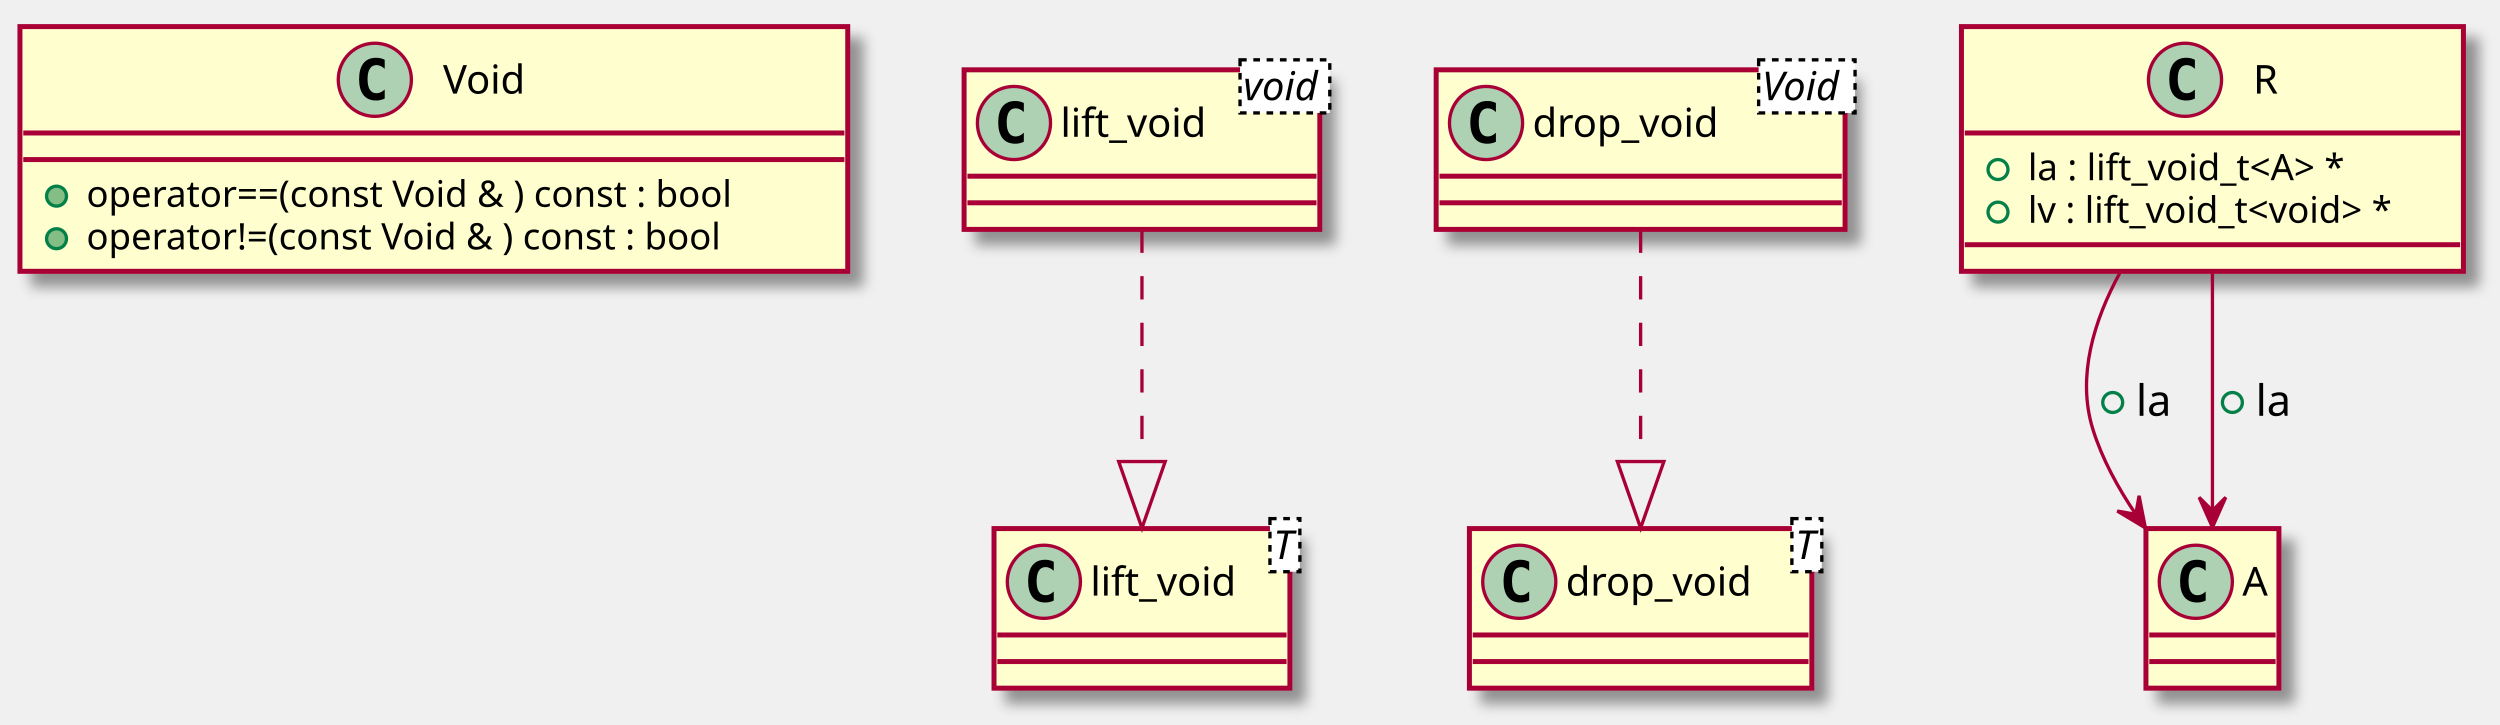
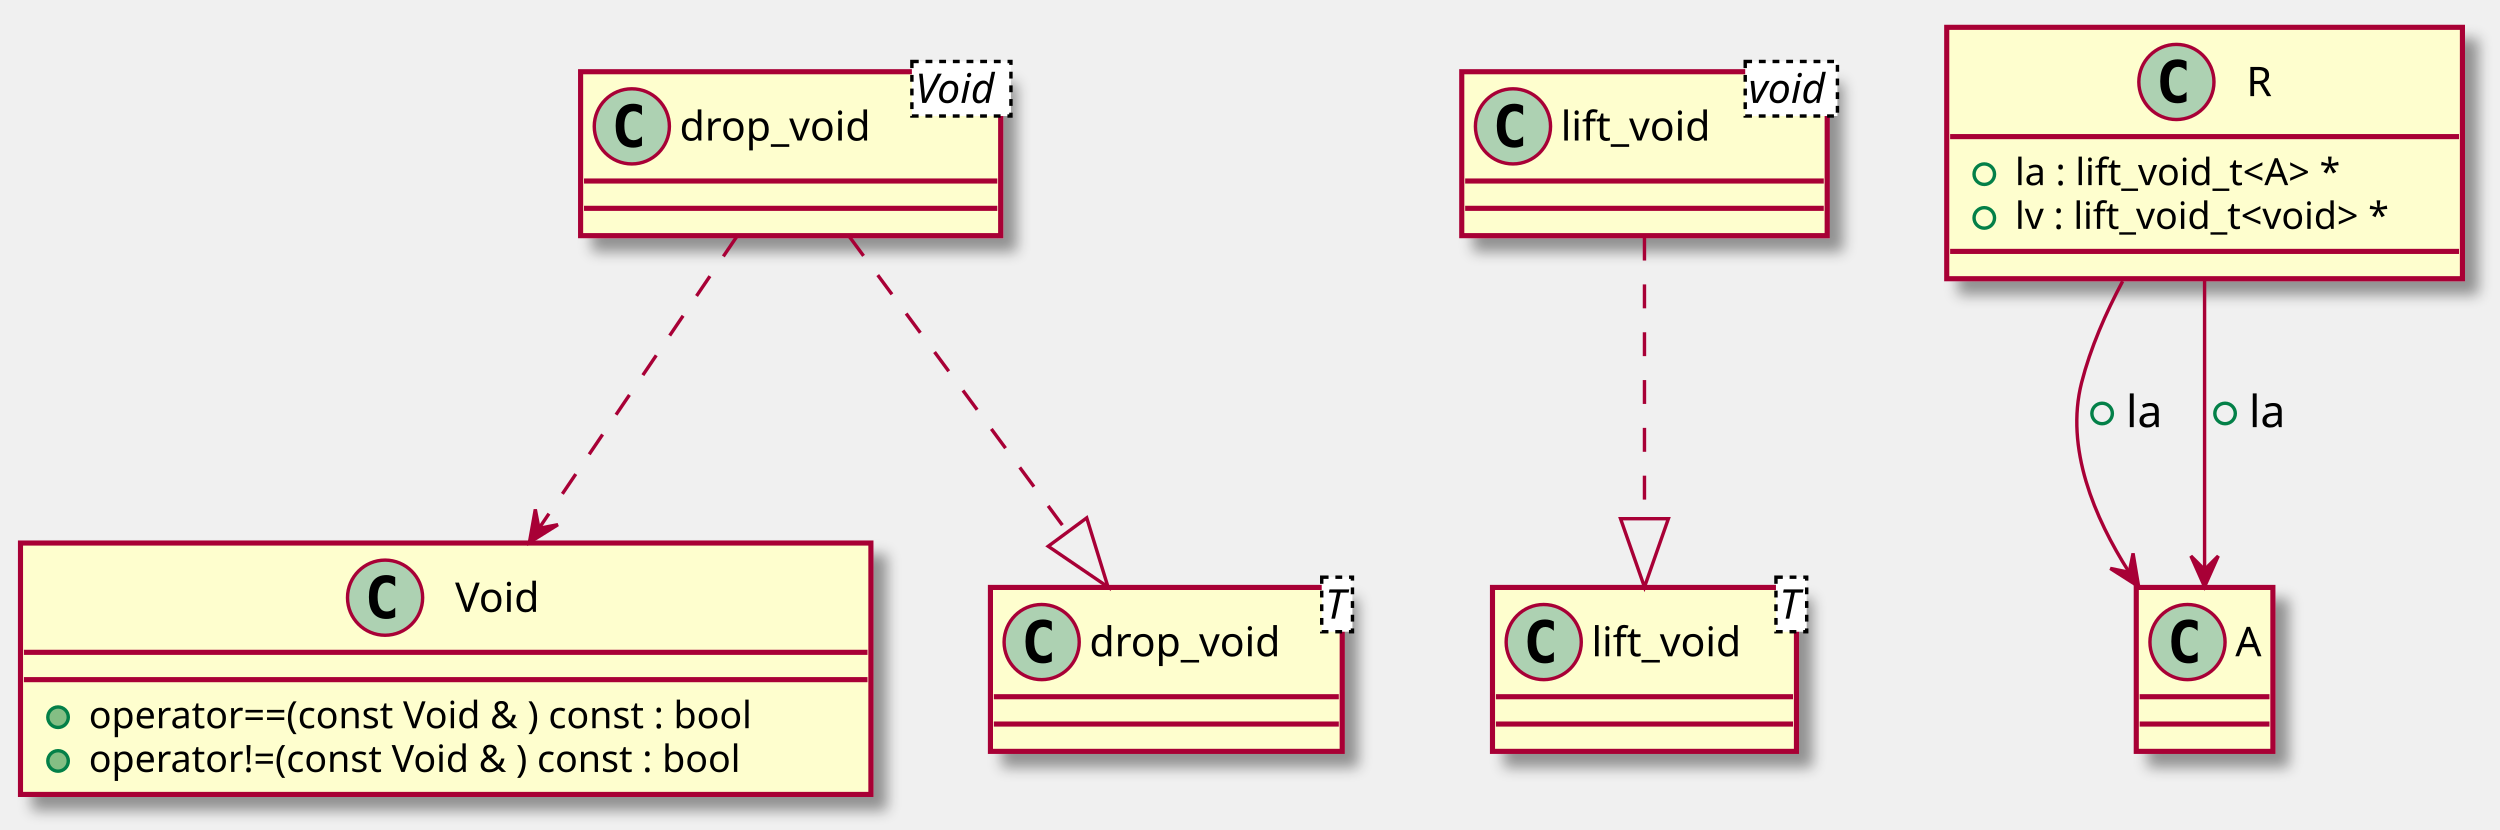
- <svg xmlns="http://www.w3.org/2000/svg" xmlns:xlink="http://www.w3.org/1999/xlink" contentScriptType="application/ecmascript" contentStyleType="text/css" height="218px" preserveAspectRatio="none" style="width:752px;height:218px;" version="1.1" viewBox="0 0 752 218" width="752px" zoomAndPan="magnify">
+ <svg xmlns="http://www.w3.org/2000/svg" xmlns:xlink="http://www.w3.org/1999/xlink" contentScriptType="application/ecmascript" contentStyleType="text/css" height="243px" preserveAspectRatio="none" style="width:732px;height:243px;" version="1.1" viewBox="0 0 732 243" width="732px" zoomAndPan="magnify">
  <defs>
-     <filter height="300%" id="fdsx1mbm2yhuw" width="300%" x="-1" y="-1">
+     <filter height="300%" id="fie573wb3p426" width="300%" x="-1" y="-1">
      <feGaussianBlur result="blurOut" stdDeviation="2.0" />
      <feColorMatrix in="blurOut" result="blurOut2" type="matrix" values="0 0 0 0 0 0 0 0 0 0 0 0 0 0 0 0 0 0 .4 0" />
      <feOffset dx="4.0" dy="4.0" in="blurOut2" result="blurOut3" />
      <feBlend in="SourceGraphic" in2="blurOut3" mode="normal" />
    </filter>
    <style type="text/css">a:hover { text-decoration: underline; }</style>
  </defs>
  <g>
-     <a href="https://github.com/bkryza/clang-uml/blob/e2a6b81f7f00aba0f8da05fc2118f0e56b54f02d/tests/t00034/t00034.cc#L9" target="_top" title="Void" xlink:actuate="onRequest" xlink:href="https://github.com/bkryza/clang-uml/blob/e2a6b81f7f00aba0f8da05fc2118f0e56b54f02d/tests/t00034/t00034.cc#L9" xlink:show="new" xlink:title="Void" xlink:type="simple">
-       <rect fill="#FEFECE" filter="url(#fdsx1mbm2yhuw)" height="73.609" id="C_0001704456490210873213" style="stroke: #A80036; stroke-width: 1.5;" width="249" x="6" y="8" />
-       <ellipse cx="112.75" cy="24" fill="#ADD1B2" rx="11" ry="11" style="stroke: #A80036; stroke-width: 1.0;" />
-       <path d="M115.719,29.641 Q115.141,29.938 114.5,30.078 Q113.859,30.234 113.156,30.234 Q110.656,30.234 109.328,28.594 Q108.016,26.938 108.016,23.812 Q108.016,20.688 109.328,19.031 Q110.656,17.375 113.156,17.375 Q113.859,17.375 114.5,17.531 Q115.156,17.688 115.719,17.984 L115.719,20.703 Q115.094,20.125 114.5,19.859 Q113.906,19.578 113.281,19.578 Q111.938,19.578 111.25,20.656 Q110.562,21.719 110.562,23.812 Q110.562,25.906 111.25,26.984 Q111.938,28.047 113.281,28.047 Q113.906,28.047 114.5,27.781 Q115.094,27.5 115.719,26.922 L115.719,29.641 Z " />
-       <text fill="#000000" font-family="sans-serif" font-size="12" lengthAdjust="spacingAndGlyphs" textLength="27" x="133.25" y="28.154">Void</text>
-       <line style="stroke: #A80036; stroke-width: 1.5;" x1="7" x2="254" y1="40" y2="40" />
-       <line style="stroke: #A80036; stroke-width: 1.5;" x1="7" x2="254" y1="48" y2="48" />
-       <ellipse cx="17" cy="59" fill="#84BE84" rx="3" ry="3" style="stroke: #038048; stroke-width: 1.0;" />
-       <text fill="#000000" font-family="sans-serif" font-size="11" lengthAdjust="spacingAndGlyphs" textLength="223" x="26" y="62.21">operator==(const Void &amp; ) const : bool</text>
-       <ellipse cx="17" cy="71.805" fill="#84BE84" rx="3" ry="3" style="stroke: #038048; stroke-width: 1.0;" />
-       <text fill="#000000" font-family="sans-serif" font-size="11" lengthAdjust="spacingAndGlyphs" textLength="217" x="26" y="75.015">operator!=(const Void &amp; ) const : bool</text>
+     <a href="https://github.com/bkryza/clang-uml/blob/665c784fed7c22e1bf2950c0f66dc68abe684c73/tests/t00034/t00034.cc#L9" target="_top" title="Void" xlink:actuate="onRequest" xlink:href="https://github.com/bkryza/clang-uml/blob/665c784fed7c22e1bf2950c0f66dc68abe684c73/tests/t00034/t00034.cc#L9" xlink:show="new" xlink:title="Void" xlink:type="simple">
+       <rect fill="#FEFECE" filter="url(#fie573wb3p426)" height="73.609" id="C_0001704456490210873213" style="stroke: #A80036; stroke-width: 1.5;" width="249" x="6" y="159" />
+       <ellipse cx="112.75" cy="175" fill="#ADD1B2" rx="11" ry="11" style="stroke: #A80036; stroke-width: 1.0;" />
+       <path d="M115.719,180.641 Q115.141,180.938 114.5,181.078 Q113.859,181.234 113.156,181.234 Q110.656,181.234 109.328,179.594 Q108.016,177.938 108.016,174.812 Q108.016,171.688 109.328,170.031 Q110.656,168.375 113.156,168.375 Q113.859,168.375 114.5,168.531 Q115.156,168.688 115.719,168.984 L115.719,171.703 Q115.094,171.125 114.5,170.859 Q113.906,170.578 113.281,170.578 Q111.938,170.578 111.25,171.656 Q110.562,172.719 110.562,174.812 Q110.562,176.906 111.25,177.984 Q111.938,179.047 113.281,179.047 Q113.906,179.047 114.5,178.781 Q115.094,178.5 115.719,177.922 L115.719,180.641 Z " />
+       <text fill="#000000" font-family="sans-serif" font-size="12" lengthAdjust="spacingAndGlyphs" textLength="27" x="133.25" y="179.154">Void</text>
+       <line style="stroke: #A80036; stroke-width: 1.5;" x1="7" x2="254" y1="191" y2="191" />
+       <line style="stroke: #A80036; stroke-width: 1.5;" x1="7" x2="254" y1="199" y2="199" />
+       <ellipse cx="17" cy="210" fill="#84BE84" rx="3" ry="3" style="stroke: #038048; stroke-width: 1.0;" />
+       <text fill="#000000" font-family="sans-serif" font-size="11" lengthAdjust="spacingAndGlyphs" textLength="223" x="26" y="213.21">operator==(const Void &amp; ) const : bool</text>
+       <ellipse cx="17" cy="222.805" fill="#84BE84" rx="3" ry="3" style="stroke: #038048; stroke-width: 1.0;" />
+       <text fill="#000000" font-family="sans-serif" font-size="11" lengthAdjust="spacingAndGlyphs" textLength="217" x="26" y="226.015">operator!=(const Void &amp; ) const : bool</text>
    </a>
-     <a href="https://github.com/bkryza/clang-uml/blob/e2a6b81f7f00aba0f8da05fc2118f0e56b54f02d/tests/t00034/t00034.cc#L16" target="_top" title="lift_void" xlink:actuate="onRequest" xlink:href="https://github.com/bkryza/clang-uml/blob/e2a6b81f7f00aba0f8da05fc2118f0e56b54f02d/tests/t00034/t00034.cc#L16" xlink:show="new" xlink:title="lift_void" xlink:type="simple">
-       <rect fill="#FEFECE" filter="url(#fdsx1mbm2yhuw)" height="48" id="C_0000867472442996685316" style="stroke: #A80036; stroke-width: 1.5;" width="89" x="299" y="159" />
-       <ellipse cx="314" cy="175" fill="#ADD1B2" rx="11" ry="11" style="stroke: #A80036; stroke-width: 1.0;" />
-       <path d="M316.969,180.641 Q316.391,180.938 315.75,181.078 Q315.109,181.234 314.406,181.234 Q311.906,181.234 310.578,179.594 Q309.266,177.938 309.266,174.812 Q309.266,171.688 310.578,170.031 Q311.906,168.375 314.406,168.375 Q315.109,168.375 315.75,168.531 Q316.406,168.688 316.969,168.984 L316.969,171.703 Q316.344,171.125 315.75,170.859 Q315.156,170.578 314.531,170.578 Q313.188,170.578 312.5,171.656 Q311.812,172.719 311.812,174.812 Q311.812,176.906 312.5,177.984 Q313.188,179.047 314.531,179.047 Q315.156,179.047 315.75,178.781 Q316.344,178.5 316.969,177.922 L316.969,180.641 Z " />
-       <text fill="#000000" font-family="sans-serif" font-size="12" lengthAdjust="spacingAndGlyphs" textLength="46" x="328" y="179.154">lift_void</text>
-       <rect fill="#FFFFFF" height="15.969" style="stroke: #000000; stroke-width: 1.0; stroke-dasharray: 2.0,2.0;" width="9" x="382" y="156" />
-       <text fill="#000000" font-family="sans-serif" font-size="12" font-style="italic" lengthAdjust="spacingAndGlyphs" textLength="7" x="383" y="168.139">T</text>
-       <line style="stroke: #A80036; stroke-width: 1.5;" x1="300" x2="387" y1="191" y2="191" />
-       <line style="stroke: #A80036; stroke-width: 1.5;" x1="300" x2="387" y1="199" y2="199" />
+     <a href="https://github.com/bkryza/clang-uml/blob/665c784fed7c22e1bf2950c0f66dc68abe684c73/tests/t00034/t00034.cc#L16" target="_top" title="lift_void" xlink:actuate="onRequest" xlink:href="https://github.com/bkryza/clang-uml/blob/665c784fed7c22e1bf2950c0f66dc68abe684c73/tests/t00034/t00034.cc#L16" xlink:show="new" xlink:title="lift_void" xlink:type="simple">
+       <rect fill="#FEFECE" filter="url(#fie573wb3p426)" height="48" id="C_0000867472442996685316" style="stroke: #A80036; stroke-width: 1.5;" width="89" x="437" y="172" />
+       <ellipse cx="452" cy="188" fill="#ADD1B2" rx="11" ry="11" style="stroke: #A80036; stroke-width: 1.0;" />
+       <path d="M454.969,193.641 Q454.391,193.938 453.75,194.078 Q453.109,194.234 452.406,194.234 Q449.906,194.234 448.578,192.594 Q447.266,190.938 447.266,187.812 Q447.266,184.688 448.578,183.031 Q449.906,181.375 452.406,181.375 Q453.109,181.375 453.75,181.531 Q454.406,181.688 454.969,181.984 L454.969,184.703 Q454.344,184.125 453.75,183.859 Q453.156,183.578 452.531,183.578 Q451.188,183.578 450.5,184.656 Q449.812,185.719 449.812,187.812 Q449.812,189.906 450.5,190.984 Q451.188,192.047 452.531,192.047 Q453.156,192.047 453.75,191.781 Q454.344,191.5 454.969,190.922 L454.969,193.641 Z " />
+       <text fill="#000000" font-family="sans-serif" font-size="12" lengthAdjust="spacingAndGlyphs" textLength="46" x="466" y="192.154">lift_void</text>
+       <rect fill="#FFFFFF" height="15.969" style="stroke: #000000; stroke-width: 1.0; stroke-dasharray: 2.0,2.0;" width="9" x="520" y="169" />
+       <text fill="#000000" font-family="sans-serif" font-size="12" font-style="italic" lengthAdjust="spacingAndGlyphs" textLength="7" x="521" y="181.139">T</text>
+       <line style="stroke: #A80036; stroke-width: 1.5;" x1="438" x2="525" y1="204" y2="204" />
+       <line style="stroke: #A80036; stroke-width: 1.5;" x1="438" x2="525" y1="212" y2="212" />
    </a>
-     <a href="https://github.com/bkryza/clang-uml/blob/e2a6b81f7f00aba0f8da05fc2118f0e56b54f02d/tests/t00034/t00034.cc#L20" target="_top" title="lift_void" xlink:actuate="onRequest" xlink:href="https://github.com/bkryza/clang-uml/blob/e2a6b81f7f00aba0f8da05fc2118f0e56b54f02d/tests/t00034/t00034.cc#L20" xlink:show="new" xlink:title="lift_void" xlink:type="simple">
-       <rect fill="#FEFECE" filter="url(#fdsx1mbm2yhuw)" height="48" id="C_0000126450862226197239" style="stroke: #A80036; stroke-width: 1.5;" width="107" x="290" y="21" />
-       <ellipse cx="305" cy="37" fill="#ADD1B2" rx="11" ry="11" style="stroke: #A80036; stroke-width: 1.0;" />
-       <path d="M307.969,42.641 Q307.391,42.938 306.75,43.078 Q306.109,43.234 305.406,43.234 Q302.906,43.234 301.578,41.594 Q300.266,39.938 300.266,36.812 Q300.266,33.688 301.578,32.031 Q302.906,30.375 305.406,30.375 Q306.109,30.375 306.75,30.531 Q307.406,30.688 307.969,30.984 L307.969,33.703 Q307.344,33.125 306.75,32.859 Q306.156,32.578 305.531,32.578 Q304.188,32.578 303.5,33.656 Q302.812,34.719 302.812,36.812 Q302.812,38.906 303.5,39.984 Q304.188,41.047 305.531,41.047 Q306.156,41.047 306.75,40.781 Q307.344,40.5 307.969,39.922 L307.969,42.641 Z " />
-       <text fill="#000000" font-family="sans-serif" font-size="12" lengthAdjust="spacingAndGlyphs" textLength="46" x="319" y="41.154">lift_void</text>
-       <rect fill="#FFFFFF" height="15.969" style="stroke: #000000; stroke-width: 1.0; stroke-dasharray: 2.0,2.0;" width="27" x="373" y="18" />
-       <text fill="#000000" font-family="sans-serif" font-size="12" font-style="italic" lengthAdjust="spacingAndGlyphs" textLength="25" x="374" y="30.139">void</text>
-       <line style="stroke: #A80036; stroke-width: 1.5;" x1="291" x2="396" y1="53" y2="53" />
-       <line style="stroke: #A80036; stroke-width: 1.5;" x1="291" x2="396" y1="61" y2="61" />
+     <a href="https://github.com/bkryza/clang-uml/blob/665c784fed7c22e1bf2950c0f66dc68abe684c73/tests/t00034/t00034.cc#L20" target="_top" title="lift_void" xlink:actuate="onRequest" xlink:href="https://github.com/bkryza/clang-uml/blob/665c784fed7c22e1bf2950c0f66dc68abe684c73/tests/t00034/t00034.cc#L20" xlink:show="new" xlink:title="lift_void" xlink:type="simple">
+       <rect fill="#FEFECE" filter="url(#fie573wb3p426)" height="48" id="C_0000126450862226197239" style="stroke: #A80036; stroke-width: 1.5;" width="107" x="428" y="21" />
+       <ellipse cx="443" cy="37" fill="#ADD1B2" rx="11" ry="11" style="stroke: #A80036; stroke-width: 1.0;" />
+       <path d="M445.969,42.641 Q445.391,42.938 444.75,43.078 Q444.109,43.234 443.406,43.234 Q440.906,43.234 439.578,41.594 Q438.266,39.938 438.266,36.812 Q438.266,33.688 439.578,32.031 Q440.906,30.375 443.406,30.375 Q444.109,30.375 444.75,30.531 Q445.406,30.688 445.969,30.984 L445.969,33.703 Q445.344,33.125 444.75,32.859 Q444.156,32.578 443.531,32.578 Q442.188,32.578 441.5,33.656 Q440.812,34.719 440.812,36.812 Q440.812,38.906 441.5,39.984 Q442.188,41.047 443.531,41.047 Q444.156,41.047 444.75,40.781 Q445.344,40.5 445.969,39.922 L445.969,42.641 Z " />
+       <text fill="#000000" font-family="sans-serif" font-size="12" lengthAdjust="spacingAndGlyphs" textLength="46" x="457" y="41.154">lift_void</text>
+       <rect fill="#FFFFFF" height="15.969" style="stroke: #000000; stroke-width: 1.0; stroke-dasharray: 2.0,2.0;" width="27" x="511" y="18" />
+       <text fill="#000000" font-family="sans-serif" font-size="12" font-style="italic" lengthAdjust="spacingAndGlyphs" textLength="25" x="512" y="30.139">void</text>
+       <line style="stroke: #A80036; stroke-width: 1.5;" x1="429" x2="534" y1="53" y2="53" />
+       <line style="stroke: #A80036; stroke-width: 1.5;" x1="429" x2="534" y1="61" y2="61" />
    </a>
-     <a href="https://github.com/bkryza/clang-uml/blob/e2a6b81f7f00aba0f8da05fc2118f0e56b54f02d/tests/t00034/t00034.cc#L33" target="_top" title="drop_void" xlink:actuate="onRequest" xlink:href="https://github.com/bkryza/clang-uml/blob/e2a6b81f7f00aba0f8da05fc2118f0e56b54f02d/tests/t00034/t00034.cc#L33" xlink:show="new" xlink:title="drop_void" xlink:type="simple">
-       <rect fill="#FEFECE" filter="url(#fdsx1mbm2yhuw)" height="48" id="C_0001578745816100337706" style="stroke: #A80036; stroke-width: 1.5;" width="103" x="442" y="159" />
-       <ellipse cx="457" cy="175" fill="#ADD1B2" rx="11" ry="11" style="stroke: #A80036; stroke-width: 1.0;" />
-       <path d="M459.969,180.641 Q459.391,180.938 458.75,181.078 Q458.109,181.234 457.406,181.234 Q454.906,181.234 453.578,179.594 Q452.266,177.938 452.266,174.812 Q452.266,171.688 453.578,170.031 Q454.906,168.375 457.406,168.375 Q458.109,168.375 458.75,168.531 Q459.406,168.688 459.969,168.984 L459.969,171.703 Q459.344,171.125 458.75,170.859 Q458.156,170.578 457.531,170.578 Q456.188,170.578 455.5,171.656 Q454.812,172.719 454.812,174.812 Q454.812,176.906 455.5,177.984 Q456.188,179.047 457.531,179.047 Q458.156,179.047 458.75,178.781 Q459.344,178.5 459.969,177.922 L459.969,180.641 Z " />
-       <text fill="#000000" font-family="sans-serif" font-size="12" lengthAdjust="spacingAndGlyphs" textLength="60" x="471" y="179.154">drop_void</text>
-       <rect fill="#FFFFFF" height="15.969" style="stroke: #000000; stroke-width: 1.0; stroke-dasharray: 2.0,2.0;" width="9" x="539" y="156" />
-       <text fill="#000000" font-family="sans-serif" font-size="12" font-style="italic" lengthAdjust="spacingAndGlyphs" textLength="7" x="540" y="168.139">T</text>
-       <line style="stroke: #A80036; stroke-width: 1.5;" x1="443" x2="544" y1="191" y2="191" />
-       <line style="stroke: #A80036; stroke-width: 1.5;" x1="443" x2="544" y1="199" y2="199" />
+     <a href="https://github.com/bkryza/clang-uml/blob/665c784fed7c22e1bf2950c0f66dc68abe684c73/tests/t00034/t00034.cc#L33" target="_top" title="drop_void" xlink:actuate="onRequest" xlink:href="https://github.com/bkryza/clang-uml/blob/665c784fed7c22e1bf2950c0f66dc68abe684c73/tests/t00034/t00034.cc#L33" xlink:show="new" xlink:title="drop_void" xlink:type="simple">
+       <rect fill="#FEFECE" filter="url(#fie573wb3p426)" height="48" id="C_0001578745816100337706" style="stroke: #A80036; stroke-width: 1.5;" width="103" x="290" y="172" />
+       <ellipse cx="305" cy="188" fill="#ADD1B2" rx="11" ry="11" style="stroke: #A80036; stroke-width: 1.0;" />
+       <path d="M307.969,193.641 Q307.391,193.938 306.75,194.078 Q306.109,194.234 305.406,194.234 Q302.906,194.234 301.578,192.594 Q300.266,190.938 300.266,187.812 Q300.266,184.688 301.578,183.031 Q302.906,181.375 305.406,181.375 Q306.109,181.375 306.75,181.531 Q307.406,181.688 307.969,181.984 L307.969,184.703 Q307.344,184.125 306.75,183.859 Q306.156,183.578 305.531,183.578 Q304.188,183.578 303.5,184.656 Q302.812,185.719 302.812,187.812 Q302.812,189.906 303.5,190.984 Q304.188,192.047 305.531,192.047 Q306.156,192.047 306.75,191.781 Q307.344,191.5 307.969,190.922 L307.969,193.641 Z " />
+       <text fill="#000000" font-family="sans-serif" font-size="12" lengthAdjust="spacingAndGlyphs" textLength="60" x="319" y="192.154">drop_void</text>
+       <rect fill="#FFFFFF" height="15.969" style="stroke: #000000; stroke-width: 1.0; stroke-dasharray: 2.0,2.0;" width="9" x="387" y="169" />
+       <text fill="#000000" font-family="sans-serif" font-size="12" font-style="italic" lengthAdjust="spacingAndGlyphs" textLength="7" x="388" y="181.139">T</text>
+       <line style="stroke: #A80036; stroke-width: 1.5;" x1="291" x2="392" y1="204" y2="204" />
+       <line style="stroke: #A80036; stroke-width: 1.5;" x1="291" x2="392" y1="212" y2="212" />
    </a>
-     <a href="https://github.com/bkryza/clang-uml/blob/e2a6b81f7f00aba0f8da05fc2118f0e56b54f02d/tests/t00034/t00034.cc#L37" target="_top" title="drop_void" xlink:actuate="onRequest" xlink:href="https://github.com/bkryza/clang-uml/blob/e2a6b81f7f00aba0f8da05fc2118f0e56b54f02d/tests/t00034/t00034.cc#L37" xlink:show="new" xlink:title="drop_void" xlink:type="simple">
-       <rect fill="#FEFECE" filter="url(#fdsx1mbm2yhuw)" height="48" id="C_0001849836134504075115" style="stroke: #A80036; stroke-width: 1.5;" width="123" x="432" y="21" />
-       <ellipse cx="447" cy="37" fill="#ADD1B2" rx="11" ry="11" style="stroke: #A80036; stroke-width: 1.0;" />
-       <path d="M449.969,42.641 Q449.391,42.938 448.75,43.078 Q448.109,43.234 447.406,43.234 Q444.906,43.234 443.578,41.594 Q442.266,39.938 442.266,36.812 Q442.266,33.688 443.578,32.031 Q444.906,30.375 447.406,30.375 Q448.109,30.375 448.75,30.531 Q449.406,30.688 449.969,30.984 L449.969,33.703 Q449.344,33.125 448.75,32.859 Q448.156,32.578 447.531,32.578 Q446.188,32.578 445.5,33.656 Q444.812,34.719 444.812,36.812 Q444.812,38.906 445.5,39.984 Q446.188,41.047 447.531,41.047 Q448.156,41.047 448.75,40.781 Q449.344,40.5 449.969,39.922 L449.969,42.641 Z " />
-       <text fill="#000000" font-family="sans-serif" font-size="12" lengthAdjust="spacingAndGlyphs" textLength="60" x="461" y="41.154">drop_void</text>
-       <rect fill="#FFFFFF" height="15.969" style="stroke: #000000; stroke-width: 1.0; stroke-dasharray: 2.0,2.0;" width="29" x="529" y="18" />
-       <text fill="#000000" font-family="sans-serif" font-size="12" font-style="italic" lengthAdjust="spacingAndGlyphs" textLength="27" x="530" y="30.139">Void</text>
-       <line style="stroke: #A80036; stroke-width: 1.5;" x1="433" x2="554" y1="53" y2="53" />
-       <line style="stroke: #A80036; stroke-width: 1.5;" x1="433" x2="554" y1="61" y2="61" />
+     <a href="https://github.com/bkryza/clang-uml/blob/665c784fed7c22e1bf2950c0f66dc68abe684c73/tests/t00034/t00034.cc#L37" target="_top" title="drop_void" xlink:actuate="onRequest" xlink:href="https://github.com/bkryza/clang-uml/blob/665c784fed7c22e1bf2950c0f66dc68abe684c73/tests/t00034/t00034.cc#L37" xlink:show="new" xlink:title="drop_void" xlink:type="simple">
+       <rect fill="#FEFECE" filter="url(#fie573wb3p426)" height="48" id="C_0001849836134504075115" style="stroke: #A80036; stroke-width: 1.5;" width="123" x="170" y="21" />
+       <ellipse cx="185" cy="37" fill="#ADD1B2" rx="11" ry="11" style="stroke: #A80036; stroke-width: 1.0;" />
+       <path d="M187.969,42.641 Q187.391,42.938 186.75,43.078 Q186.109,43.234 185.406,43.234 Q182.906,43.234 181.578,41.594 Q180.266,39.938 180.266,36.812 Q180.266,33.688 181.578,32.031 Q182.906,30.375 185.406,30.375 Q186.109,30.375 186.75,30.531 Q187.406,30.688 187.969,30.984 L187.969,33.703 Q187.344,33.125 186.75,32.859 Q186.156,32.578 185.531,32.578 Q184.188,32.578 183.5,33.656 Q182.812,34.719 182.812,36.812 Q182.812,38.906 183.5,39.984 Q184.188,41.047 185.531,41.047 Q186.156,41.047 186.75,40.781 Q187.344,40.5 187.969,39.922 L187.969,42.641 Z " />
+       <text fill="#000000" font-family="sans-serif" font-size="12" lengthAdjust="spacingAndGlyphs" textLength="60" x="199" y="41.154">drop_void</text>
+       <rect fill="#FFFFFF" height="15.969" style="stroke: #000000; stroke-width: 1.0; stroke-dasharray: 2.0,2.0;" width="29" x="267" y="18" />
+       <text fill="#000000" font-family="sans-serif" font-size="12" font-style="italic" lengthAdjust="spacingAndGlyphs" textLength="27" x="268" y="30.139">Void</text>
+       <line style="stroke: #A80036; stroke-width: 1.5;" x1="171" x2="292" y1="53" y2="53" />
+       <line style="stroke: #A80036; stroke-width: 1.5;" x1="171" x2="292" y1="61" y2="61" />
    </a>
-     <a href="https://github.com/bkryza/clang-uml/blob/e2a6b81f7f00aba0f8da05fc2118f0e56b54f02d/tests/t00034/t00034.cc#L43" target="_top" title="A" xlink:actuate="onRequest" xlink:href="https://github.com/bkryza/clang-uml/blob/e2a6b81f7f00aba0f8da05fc2118f0e56b54f02d/tests/t00034/t00034.cc#L43" xlink:show="new" xlink:title="A" xlink:type="simple">
-       <rect fill="#FEFECE" filter="url(#fdsx1mbm2yhuw)" height="48" id="C_0001383912907884688827" style="stroke: #A80036; stroke-width: 1.5;" width="40" x="645.5" y="159" />
-       <ellipse cx="660.5" cy="175" fill="#ADD1B2" rx="11" ry="11" style="stroke: #A80036; stroke-width: 1.0;" />
-       <path d="M663.469,180.641 Q662.891,180.938 662.25,181.078 Q661.609,181.234 660.906,181.234 Q658.406,181.234 657.078,179.594 Q655.766,177.938 655.766,174.812 Q655.766,171.688 657.078,170.031 Q658.406,168.375 660.906,168.375 Q661.609,168.375 662.25,168.531 Q662.906,168.688 663.469,168.984 L663.469,171.703 Q662.844,171.125 662.25,170.859 Q661.656,170.578 661.031,170.578 Q659.688,170.578 659,171.656 Q658.312,172.719 658.312,174.812 Q658.312,176.906 659,177.984 Q659.688,179.047 661.031,179.047 Q661.656,179.047 662.25,178.781 Q662.844,178.5 663.469,177.922 L663.469,180.641 Z " />
-       <text fill="#000000" font-family="sans-serif" font-size="12" lengthAdjust="spacingAndGlyphs" textLength="8" x="674.5" y="179.154">A</text>
-       <line style="stroke: #A80036; stroke-width: 1.5;" x1="646.5" x2="684.5" y1="191" y2="191" />
-       <line style="stroke: #A80036; stroke-width: 1.5;" x1="646.5" x2="684.5" y1="199" y2="199" />
+     <a href="https://github.com/bkryza/clang-uml/blob/665c784fed7c22e1bf2950c0f66dc68abe684c73/tests/t00034/t00034.cc#L43" target="_top" title="A" xlink:actuate="onRequest" xlink:href="https://github.com/bkryza/clang-uml/blob/665c784fed7c22e1bf2950c0f66dc68abe684c73/tests/t00034/t00034.cc#L43" xlink:show="new" xlink:title="A" xlink:type="simple">
+       <rect fill="#FEFECE" filter="url(#fie573wb3p426)" height="48" id="C_0001383912907884688827" style="stroke: #A80036; stroke-width: 1.5;" width="40" x="625.5" y="172" />
+       <ellipse cx="640.5" cy="188" fill="#ADD1B2" rx="11" ry="11" style="stroke: #A80036; stroke-width: 1.0;" />
+       <path d="M643.469,193.641 Q642.891,193.938 642.25,194.078 Q641.609,194.234 640.906,194.234 Q638.406,194.234 637.078,192.594 Q635.766,190.938 635.766,187.812 Q635.766,184.688 637.078,183.031 Q638.406,181.375 640.906,181.375 Q641.609,181.375 642.25,181.531 Q642.906,181.688 643.469,181.984 L643.469,184.703 Q642.844,184.125 642.25,183.859 Q641.656,183.578 641.031,183.578 Q639.688,183.578 639,184.656 Q638.312,185.719 638.312,187.812 Q638.312,189.906 639,190.984 Q639.688,192.047 641.031,192.047 Q641.656,192.047 642.25,191.781 Q642.844,191.5 643.469,190.922 L643.469,193.641 Z " />
+       <text fill="#000000" font-family="sans-serif" font-size="12" lengthAdjust="spacingAndGlyphs" textLength="8" x="654.5" y="192.154">A</text>
+       <line style="stroke: #A80036; stroke-width: 1.5;" x1="626.5" x2="664.5" y1="204" y2="204" />
+       <line style="stroke: #A80036; stroke-width: 1.5;" x1="626.5" x2="664.5" y1="212" y2="212" />
    </a>
-     <a href="https://github.com/bkryza/clang-uml/blob/e2a6b81f7f00aba0f8da05fc2118f0e56b54f02d/tests/t00034/t00034.cc#L45" target="_top" title="R" xlink:actuate="onRequest" xlink:href="https://github.com/bkryza/clang-uml/blob/e2a6b81f7f00aba0f8da05fc2118f0e56b54f02d/tests/t00034/t00034.cc#L45" xlink:show="new" xlink:title="R" xlink:type="simple">
-       <rect fill="#FEFECE" filter="url(#fdsx1mbm2yhuw)" height="73.609" id="C_0001713991735741265309" style="stroke: #A80036; stroke-width: 1.5;" width="151" x="590" y="8" />
-       <ellipse cx="657.25" cy="24" fill="#ADD1B2" rx="11" ry="11" style="stroke: #A80036; stroke-width: 1.0;" />
-       <path d="M660.219,29.641 Q659.641,29.938 659,30.078 Q658.359,30.234 657.656,30.234 Q655.156,30.234 653.828,28.594 Q652.516,26.938 652.516,23.812 Q652.516,20.688 653.828,19.031 Q655.156,17.375 657.656,17.375 Q658.359,17.375 659,17.531 Q659.656,17.688 660.219,17.984 L660.219,20.703 Q659.594,20.125 659,19.859 Q658.406,19.578 657.781,19.578 Q656.438,19.578 655.75,20.656 Q655.062,21.719 655.062,23.812 Q655.062,25.906 655.75,26.984 Q656.438,28.047 657.781,28.047 Q658.406,28.047 659,27.781 Q659.594,27.5 660.219,26.922 L660.219,29.641 Z " />
-       <text fill="#000000" font-family="sans-serif" font-size="12" lengthAdjust="spacingAndGlyphs" textLength="8" x="677.75" y="28.154">R</text>
-       <line style="stroke: #A80036; stroke-width: 1.5;" x1="591" x2="740" y1="40" y2="40" />
+     <a href="https://github.com/bkryza/clang-uml/blob/665c784fed7c22e1bf2950c0f66dc68abe684c73/tests/t00034/t00034.cc#L45" target="_top" title="R" xlink:actuate="onRequest" xlink:href="https://github.com/bkryza/clang-uml/blob/665c784fed7c22e1bf2950c0f66dc68abe684c73/tests/t00034/t00034.cc#L45" xlink:show="new" xlink:title="R" xlink:type="simple">
+       <rect fill="#FEFECE" filter="url(#fie573wb3p426)" height="73.609" id="C_0001713991735741265309" style="stroke: #A80036; stroke-width: 1.5;" width="151" x="570" y="8" />
+       <ellipse cx="637.25" cy="24" fill="#ADD1B2" rx="11" ry="11" style="stroke: #A80036; stroke-width: 1.0;" />
+       <path d="M640.219,29.641 Q639.641,29.938 639,30.078 Q638.359,30.234 637.656,30.234 Q635.156,30.234 633.828,28.594 Q632.516,26.938 632.516,23.812 Q632.516,20.688 633.828,19.031 Q635.156,17.375 637.656,17.375 Q638.359,17.375 639,17.531 Q639.656,17.688 640.219,17.984 L640.219,20.703 Q639.594,20.125 639,19.859 Q638.406,19.578 637.781,19.578 Q636.438,19.578 635.75,20.656 Q635.062,21.719 635.062,23.812 Q635.062,25.906 635.75,26.984 Q636.438,28.047 637.781,28.047 Q638.406,28.047 639,27.781 Q639.594,27.5 640.219,26.922 L640.219,29.641 Z " />
+       <text fill="#000000" font-family="sans-serif" font-size="12" lengthAdjust="spacingAndGlyphs" textLength="8" x="657.75" y="28.154">R</text>
+       <line style="stroke: #A80036; stroke-width: 1.5;" x1="571" x2="720" y1="40" y2="40" />
    </a>
-     <a href="https://github.com/bkryza/clang-uml/blob/e2a6b81f7f00aba0f8da05fc2118f0e56b54f02d/tests/t00034/t00034.cc#L46" target="_top" title="la" xlink:actuate="onRequest" xlink:href="https://github.com/bkryza/clang-uml/blob/e2a6b81f7f00aba0f8da05fc2118f0e56b54f02d/tests/t00034/t00034.cc#L46" xlink:show="new" xlink:title="la" xlink:type="simple">
-       <rect fill="#FEFECE" height="10" style="stroke: none; stroke-width: 1.0;" width="20" x="596" y="46" />
-       <ellipse cx="601" cy="51" fill="none" rx="3" ry="3" style="stroke: #038048; stroke-width: 1.0;" />
+     <a href="https://github.com/bkryza/clang-uml/blob/665c784fed7c22e1bf2950c0f66dc68abe684c73/tests/t00034/t00034.cc#L46" target="_top" title="la" xlink:actuate="onRequest" xlink:href="https://github.com/bkryza/clang-uml/blob/665c784fed7c22e1bf2950c0f66dc68abe684c73/tests/t00034/t00034.cc#L46" xlink:show="new" xlink:title="la" xlink:type="simple">
+       <rect fill="#FEFECE" height="10" style="stroke: none; stroke-width: 1.0;" width="20" x="576" y="46" />
+       <ellipse cx="581" cy="51" fill="none" rx="3" ry="3" style="stroke: #038048; stroke-width: 1.0;" />
    </a>
-     <a href="https://github.com/bkryza/clang-uml/blob/e2a6b81f7f00aba0f8da05fc2118f0e56b54f02d/tests/t00034/t00034.cc#L46" target="_top" title="la" xlink:actuate="onRequest" xlink:href="https://github.com/bkryza/clang-uml/blob/e2a6b81f7f00aba0f8da05fc2118f0e56b54f02d/tests/t00034/t00034.cc#L46" xlink:show="new" xlink:title="la" xlink:type="simple">
-       <text fill="#000000" font-family="sans-serif" font-size="11" lengthAdjust="spacingAndGlyphs" textLength="110" x="610" y="54.21">la : lift_void_t&lt;A&gt; *</text>
+     <a href="https://github.com/bkryza/clang-uml/blob/665c784fed7c22e1bf2950c0f66dc68abe684c73/tests/t00034/t00034.cc#L46" target="_top" title="la" xlink:actuate="onRequest" xlink:href="https://github.com/bkryza/clang-uml/blob/665c784fed7c22e1bf2950c0f66dc68abe684c73/tests/t00034/t00034.cc#L46" xlink:show="new" xlink:title="la" xlink:type="simple">
+       <text fill="#000000" font-family="sans-serif" font-size="11" lengthAdjust="spacingAndGlyphs" textLength="110" x="590" y="54.21">la : lift_void_t&lt;A&gt; *</text>
    </a>
-     <a href="https://github.com/bkryza/clang-uml/blob/e2a6b81f7f00aba0f8da05fc2118f0e56b54f02d/tests/t00034/t00034.cc#L47" target="_top" title="lv" xlink:actuate="onRequest" xlink:href="https://github.com/bkryza/clang-uml/blob/e2a6b81f7f00aba0f8da05fc2118f0e56b54f02d/tests/t00034/t00034.cc#L47" xlink:show="new" xlink:title="lv" xlink:type="simple">
-       <rect fill="#FEFECE" height="10" style="stroke: none; stroke-width: 1.0;" width="20" x="596" y="58.805" />
-       <ellipse cx="601" cy="63.805" fill="none" rx="3" ry="3" style="stroke: #038048; stroke-width: 1.0;" />
+     <a href="https://github.com/bkryza/clang-uml/blob/665c784fed7c22e1bf2950c0f66dc68abe684c73/tests/t00034/t00034.cc#L47" target="_top" title="lv" xlink:actuate="onRequest" xlink:href="https://github.com/bkryza/clang-uml/blob/665c784fed7c22e1bf2950c0f66dc68abe684c73/tests/t00034/t00034.cc#L47" xlink:show="new" xlink:title="lv" xlink:type="simple">
+       <rect fill="#FEFECE" height="10" style="stroke: none; stroke-width: 1.0;" width="20" x="576" y="58.805" />
+       <ellipse cx="581" cy="63.805" fill="none" rx="3" ry="3" style="stroke: #038048; stroke-width: 1.0;" />
    </a>
-     <a href="https://github.com/bkryza/clang-uml/blob/e2a6b81f7f00aba0f8da05fc2118f0e56b54f02d/tests/t00034/t00034.cc#L47" target="_top" title="lv" xlink:actuate="onRequest" xlink:href="https://github.com/bkryza/clang-uml/blob/e2a6b81f7f00aba0f8da05fc2118f0e56b54f02d/tests/t00034/t00034.cc#L47" xlink:show="new" xlink:title="lv" xlink:type="simple">
-       <text fill="#000000" font-family="sans-serif" font-size="11" lengthAdjust="spacingAndGlyphs" textLength="125" x="610" y="67.015">lv : lift_void_t&lt;void&gt; *</text>
+     <a href="https://github.com/bkryza/clang-uml/blob/665c784fed7c22e1bf2950c0f66dc68abe684c73/tests/t00034/t00034.cc#L47" target="_top" title="lv" xlink:actuate="onRequest" xlink:href="https://github.com/bkryza/clang-uml/blob/665c784fed7c22e1bf2950c0f66dc68abe684c73/tests/t00034/t00034.cc#L47" xlink:show="new" xlink:title="lv" xlink:type="simple">
+       <text fill="#000000" font-family="sans-serif" font-size="11" lengthAdjust="spacingAndGlyphs" textLength="125" x="590" y="67.015">lv : lift_void_t&lt;void&gt; *</text>
    </a>
-     <line style="stroke: #A80036; stroke-width: 1.5;" x1="591" x2="740" y1="73.609" y2="73.609" />
-     <path d="M343.5,69.07 C343.5,88.12 343.5,115.68 343.5,138.81 " fill="none" id="C_0000126450862226197239-&gt;C_0000867472442996685316" style="stroke: #A80036; stroke-width: 1.0; stroke-dasharray: 7.0,7.0;" />
-     <polygon fill="none" points="350.5,138.82,343.5,158.82,336.5,138.82,350.5,138.82" style="stroke: #A80036; stroke-width: 1.0;" />
-     <path d="M493.5,69.07 C493.5,88.12 493.5,115.68 493.5,138.81 " fill="none" id="C_0001849836134504075115-&gt;C_0001578745816100337706" style="stroke: #A80036; stroke-width: 1.0; stroke-dasharray: 7.0,7.0;" />
-     <polygon fill="none" points="500.5,138.82,493.5,158.82,486.5,138.82,500.5,138.82" style="stroke: #A80036; stroke-width: 1.0;" />
-     <path d="M637.64,82.11 C629.84,96.44 624.65,113.24 629.5,129 C632.26,137.97 637.11,146.79 642.37,154.57 " fill="none" id="C_0001713991735741265309-&gt;C_0001383912907884688827" style="stroke: #A80036; stroke-width: 1.0;" />
-     <polygon fill="#A80036" points="645.33,158.79,643.428,149.127,642.455,154.699,636.882,153.727,645.33,158.79" style="stroke: #A80036; stroke-width: 1.0;" />
-     <ellipse cx="635.5" cy="121.066" fill="none" rx="3" ry="3" style="stroke: #038048; stroke-width: 1.0;" />
-     <text fill="#000000" font-family="sans-serif" font-size="13" lengthAdjust="spacingAndGlyphs" textLength="11" x="642.5" y="125.067">la</text>
-     <path d="M665.5,82.09 C665.5,104.43 665.5,132.72 665.5,153.49 " fill="none" id="C_0001713991735741265309-&gt;C_0001383912907884688827-1" style="stroke: #A80036; stroke-width: 1.0;" />
-     <polygon fill="#A80036" points="665.5,158.6,669.5,149.6,665.5,153.6,661.5,149.6,665.5,158.6" style="stroke: #A80036; stroke-width: 1.0;" />
-     <ellipse cx="671.5" cy="121.066" fill="none" rx="3" ry="3" style="stroke: #038048; stroke-width: 1.0;" />
-     <text fill="#000000" font-family="sans-serif" font-size="13" lengthAdjust="spacingAndGlyphs" textLength="11" x="678.5" y="125.067">la</text>
+     <line style="stroke: #A80036; stroke-width: 1.5;" x1="571" x2="720" y1="73.609" y2="73.609" />
+     <path d="M481.5,69.28 C481.5,91.26 481.5,124.76 481.5,151.66 " fill="none" id="C_0000126450862226197239-&gt;C_0000867472442996685316" style="stroke: #A80036; stroke-width: 1.0; stroke-dasharray: 7.0,7.0;" />
+     <polygon fill="none" points="488.5,151.88,481.5,171.88,474.5,151.88,488.5,151.88" style="stroke: #A80036; stroke-width: 1.0;" />
+     <path d="M215.72,69.28 C200.29,92.04 176.48,127.17 157.94,154.52 " fill="none" id="C_0001849836134504075115-&gt;C_0001704456490210873213" style="stroke: #A80036; stroke-width: 1.0; stroke-dasharray: 7.0,7.0;" />
+     <polygon fill="#A80036" points="155.01,158.84,163.364,153.623,157.81,154.697,156.736,149.143,155.01,158.84" style="stroke: #A80036; stroke-width: 1.0;" />
+     <path d="M248.69,69.28 C265.72,92.35 292.13,128.13 312.43,155.62 " fill="none" id="C_0001849836134504075115-&gt;C_0001578745816100337706" style="stroke: #A80036; stroke-width: 1.0; stroke-dasharray: 7.0,7.0;" />
+     <polygon fill="none" points="318.19,151.63,324.43,171.88,306.92,159.95,318.19,151.63" style="stroke: #A80036; stroke-width: 1.0;" />
+     <path d="M621.51,82.35 C616.56,91.64 612.08,101.88 609.5,112 C604.6,131.2 613.27,151.63 623.33,167.42 " fill="none" id="C_0001713991735741265309-&gt;C_0001383912907884688827" style="stroke: #A80036; stroke-width: 1.0;" />
+     <polygon fill="#A80036" points="626.19,171.74,624.564,162.026,623.433,167.569,617.89,166.437,626.19,171.74" style="stroke: #A80036; stroke-width: 1.0;" />
+     <ellipse cx="615.5" cy="121.066" fill="none" rx="3" ry="3" style="stroke: #038048; stroke-width: 1.0;" />
+     <text fill="#000000" font-family="sans-serif" font-size="13" lengthAdjust="spacingAndGlyphs" textLength="11" x="622.5" y="125.067">la</text>
+     <path d="M645.5,82.07 C645.5,108.01 645.5,142.52 645.5,166.53 " fill="none" id="C_0001713991735741265309-&gt;C_0001383912907884688827-1" style="stroke: #A80036; stroke-width: 1.0;" />
+     <polygon fill="#A80036" points="645.5,171.79,649.5,162.79,645.5,166.79,641.5,162.79,645.5,171.79" style="stroke: #A80036; stroke-width: 1.0;" />
+     <ellipse cx="651.5" cy="121.066" fill="none" rx="3" ry="3" style="stroke: #038048; stroke-width: 1.0;" />
+     <text fill="#000000" font-family="sans-serif" font-size="13" lengthAdjust="spacingAndGlyphs" textLength="11" x="658.5" y="125.067">la</text>
  </g>
</svg>
